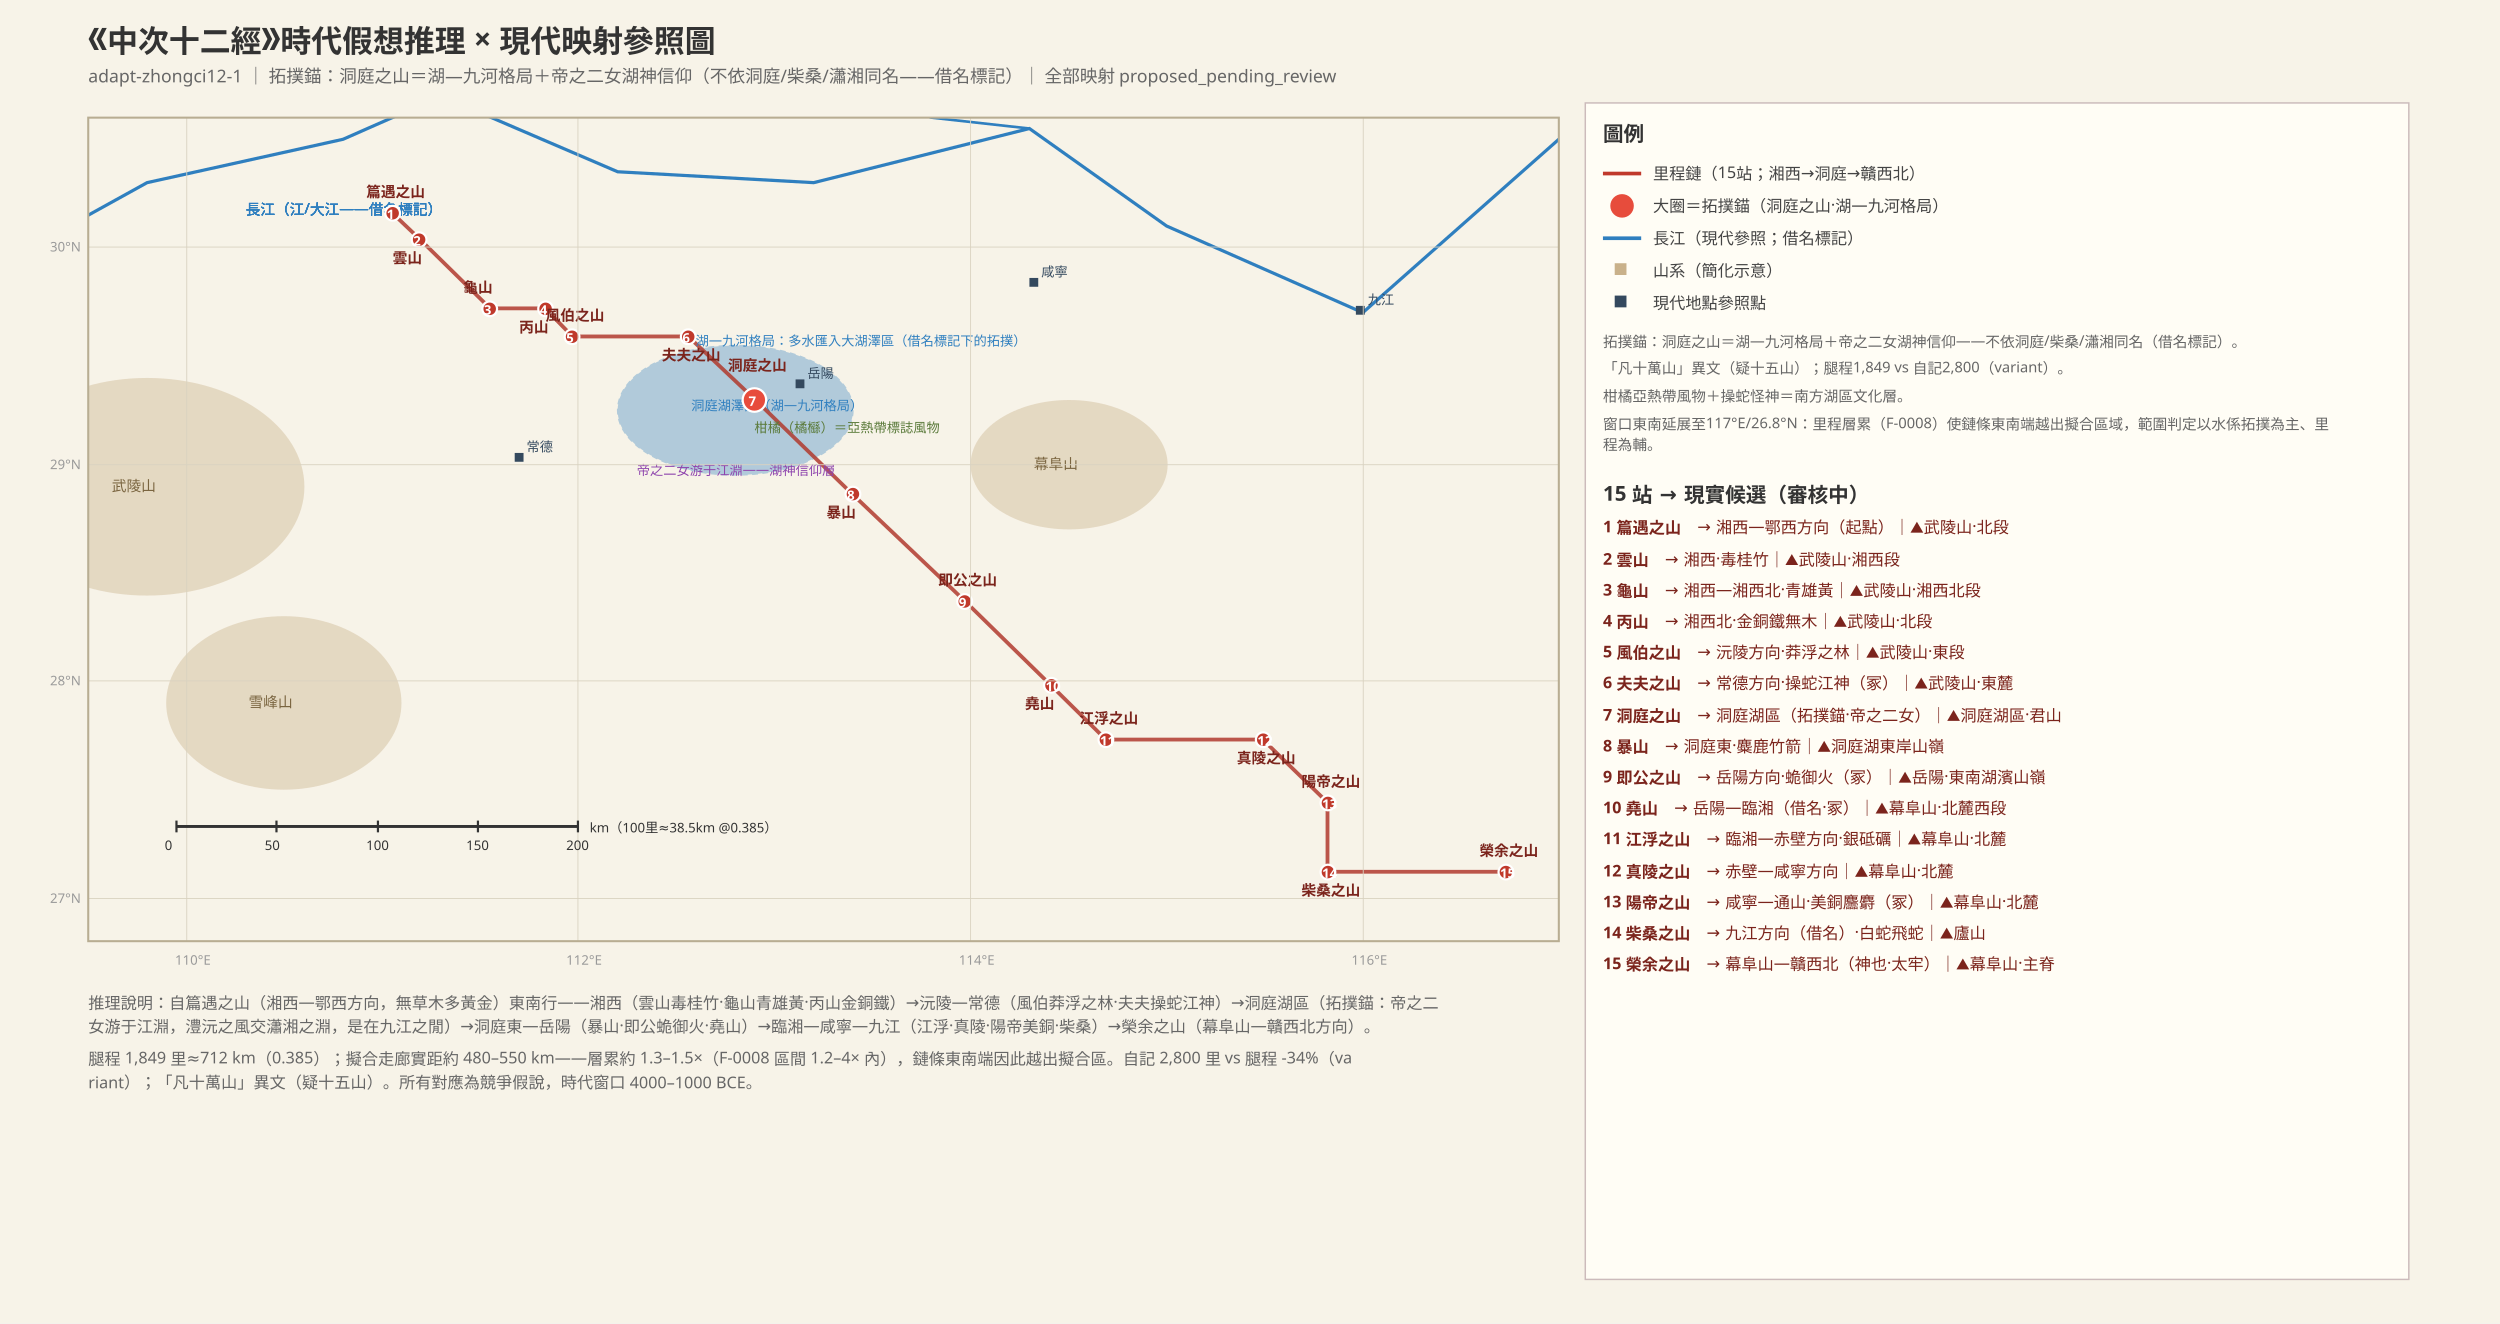
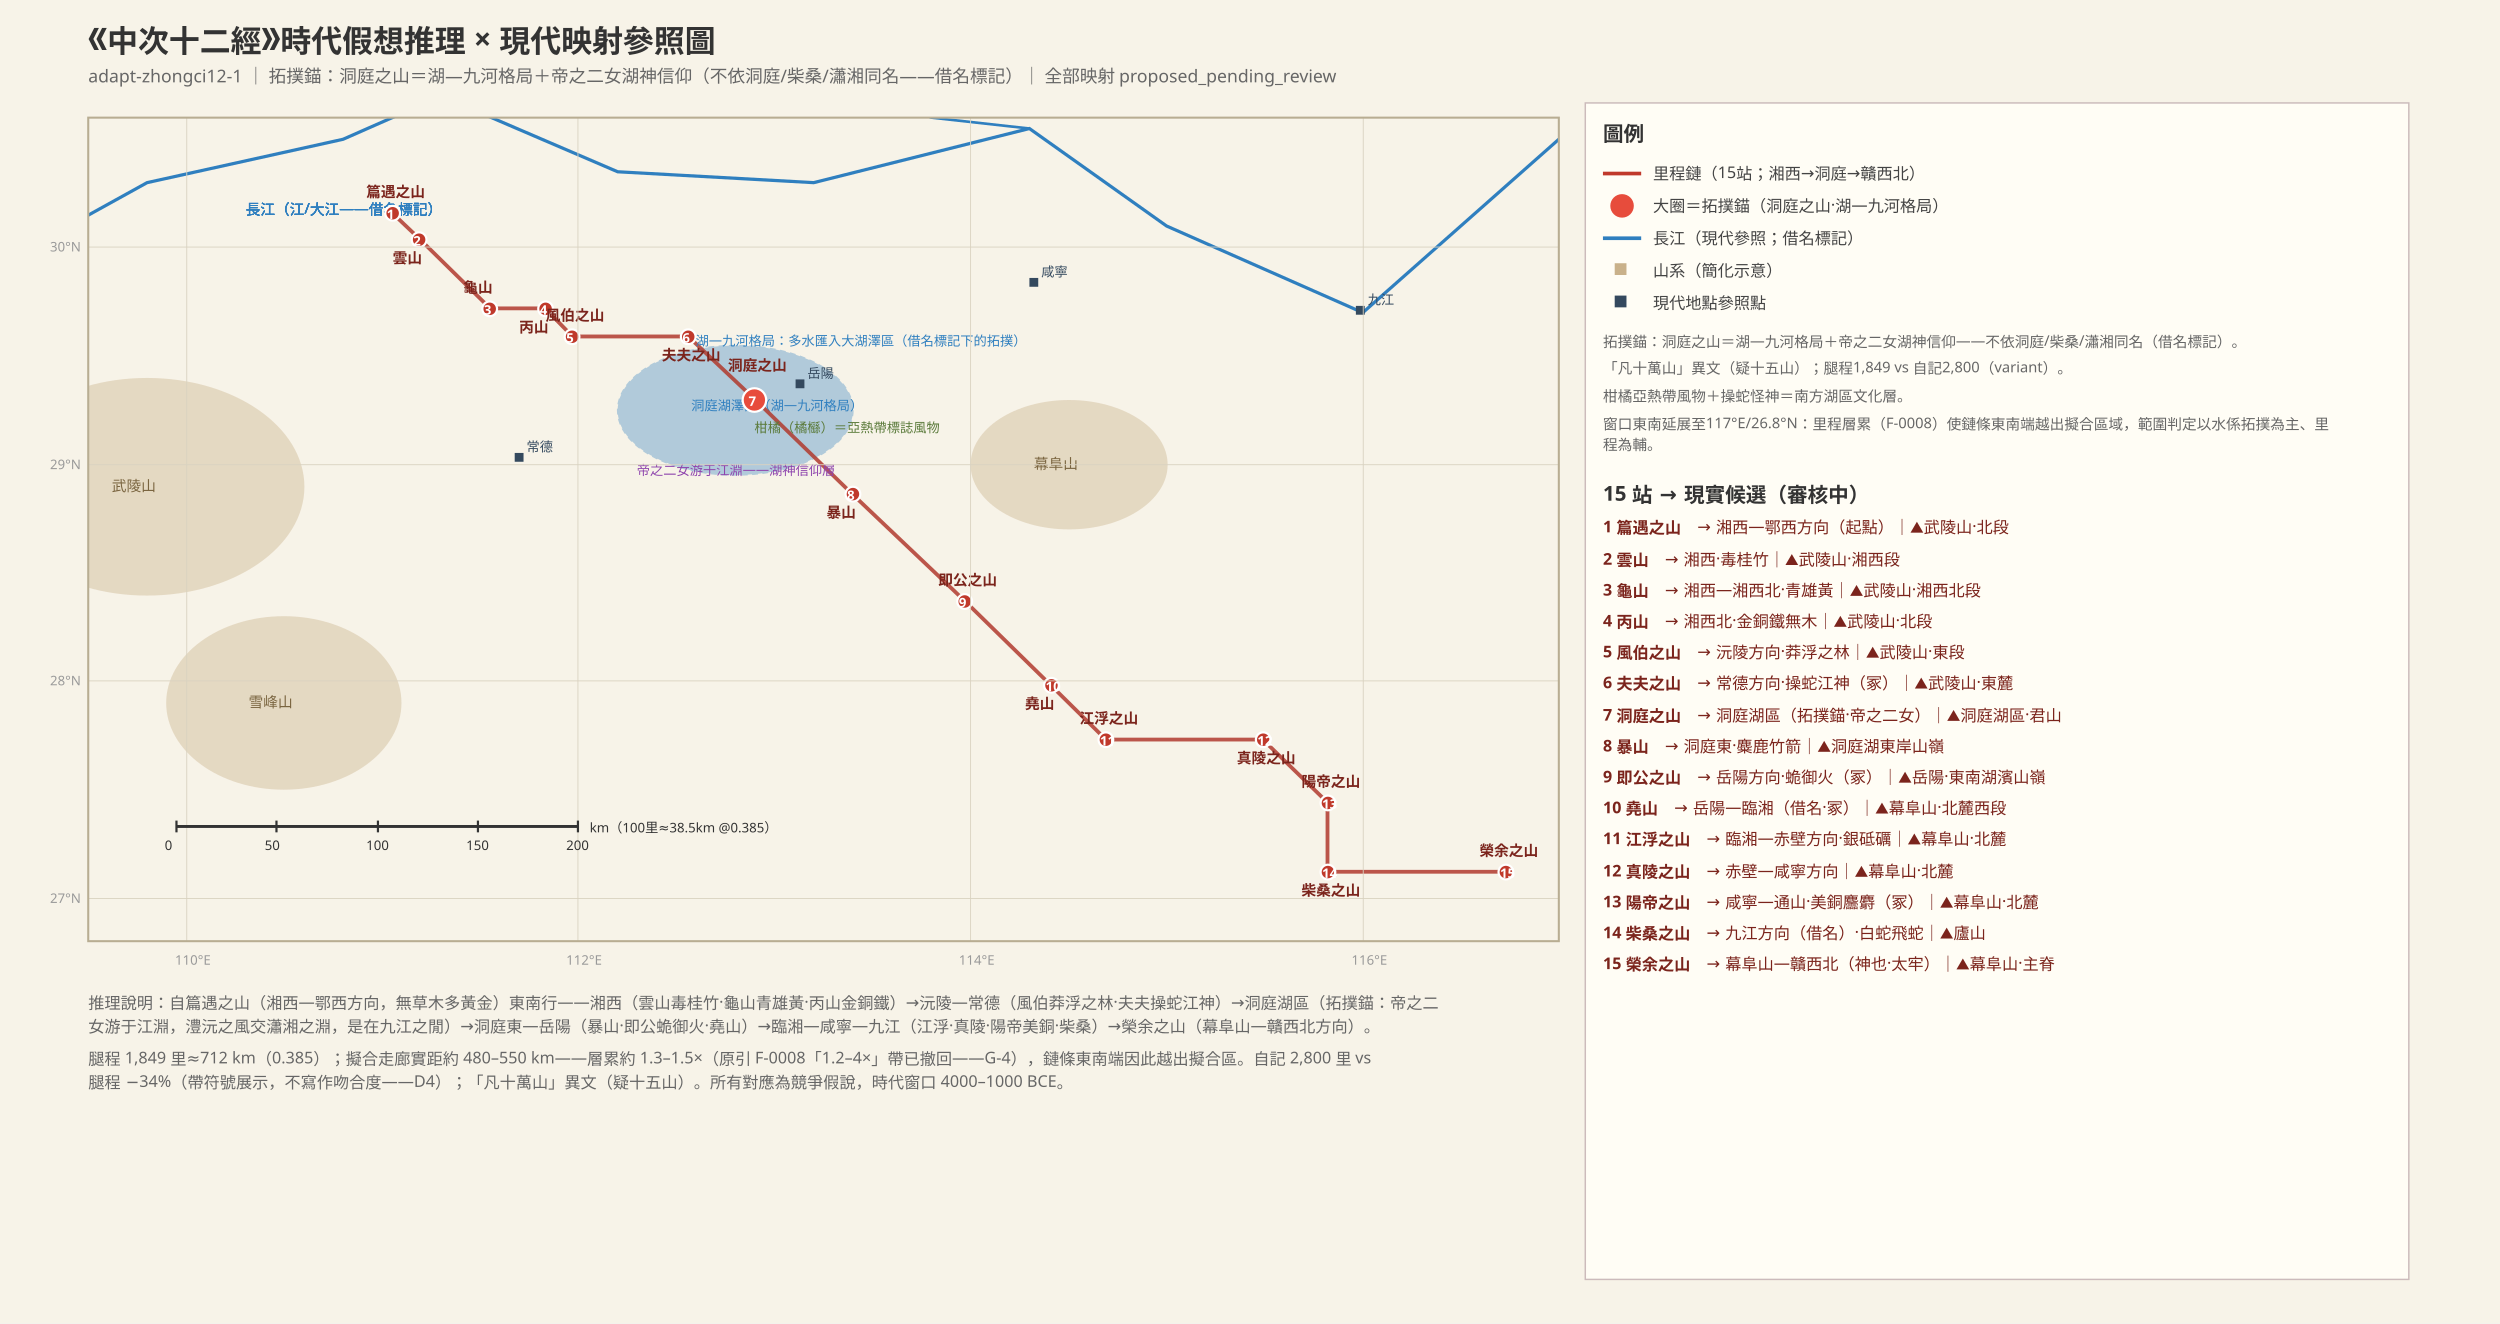
<svg xmlns="http://www.w3.org/2000/svg" width="1700" height="900" font-family="PingFang SC, Hiragino Sans GB, Microsoft YaHei, sans-serif">
  <rect width="1700" height="900" fill="#f7f3e8" />
  <defs>
    <marker id="arr" markerWidth="8" markerHeight="8" refX="7" refY="3" orient="auto">
      <path d="M0,0 L7,3 L0,6 Z" fill="#555" />
    </marker>
    <pattern id="sand" width="8" height="8" patternUnits="userSpaceOnUse">
      <rect width="8" height="8" fill="#efe3c0" />
      <circle cx="2" cy="2" r="0.8" fill="#d6b96a" />
      <circle cx="6" cy="6" r="0.8" fill="#d6b96a" />
    </pattern>
    <clipPath id="mapclip">
      <rect x="60" y="80" width="1000" height="560" />
    </clipPath>
  </defs>
  <text x="60" y="34" font-size="21" font-weight="bold" fill="#333">《中次十二經》時代假想推理 × 現代映射參照圖</text>
  <text x="60" y="56" font-size="12" fill="#666">adapt-zhongci12-1 ｜ 拓撲錨：洞庭之山＝湖—九河格局＋帝之二女湖神信仰（不依洞庭/柴桑/瀟湘同名——借名標記）｜ 全部映射 proposed_pending_review</text>
  <g clip-path="url(#mapclip)">
    <polyline points="-646.7,-531.6 -473.3,-524.2 -300.0,-502.1 -140.0,-494.7 20.0,-487.4 153.3,-494.7 200.0,-512.4" fill="none" stroke="#2f7fbf" stroke-width="2.0" />
    <text x="167" y="146" font-size="10" fill="#2f7fbf">長江（江/大江——借名標記）</text>
    <polyline points="140.0,-435.8 246.7,-457.9 340.0,-480.0 433.3,-502.1 513.3,-512.4 580.0,-521.3" fill="none" stroke="#2f7fbf" stroke-width="1.8" />
    <text x="167" y="146" font-size="10" fill="#2f7fbf">長江（江/大江——借名標記）</text>
    <polyline points="300.0,-391.6 366.7,-435.8 440.0,-487.4 500.0,-509.5" fill="none" stroke="#2f7fbf" stroke-width="1.5" />
    <text x="167" y="146" font-size="10" fill="#2f7fbf">長江（江/大江——借名標記）</text>
    <polyline points="-300.0,-273.7 -270.7,-284.0 -140.0,-244.2 -6.7,-222.1 180.0,-214.7 326.7,-222.1 412.0,-132.2 473.3,-37.9 526.7,35.8 633.3,80.0 700.0,87.4" fill="none" stroke="#2f7fbf" stroke-width="1.8" />
    <text x="167" y="146" font-size="10" fill="#2f7fbf">長江（江/大江——借名標記）</text>
    <polyline points="-1673.3,-273.7 -1540.0,-214.7 -1433.3,-111.6 -1353.3,35.8 -1273.3,227.4 -1220.0,625.3 -1140.0,551.6 -1006.7,669.5 -860.0,713.7 -700.0,610.5 -593.3,345.3 -513.3,330.5 -406.7,286.3 -326.7,242.1 -180.0,183.2 -33.3,197.9 100.0,124.2 233.3,94.7 300.0,65.3 420.0,116.8 553.3,124.2 700.0,87.4 793.3,153.7 926.7,212.6 1060.0,94.7 1193.3,21.1 1300.0,-135.2" fill="none" stroke="#2f7fbf" stroke-width="2.2" />
    <text x="167" y="146" font-size="10" fill="#2f7fbf">長江（江/大江——借名標記）</text>
    <ellipse cx="100" cy="331" rx="107" ry="74" fill="#c9b18a" opacity="0.4" />
    <text x="76" y="334" font-size="10" fill="#7a6540">武陵山</text>
    <ellipse cx="193" cy="478" rx="80" ry="59" fill="#c9b18a" opacity="0.4" />
    <text x="169" y="481" font-size="10" fill="#7a6540">雪峰山</text>
    <ellipse cx="727" cy="316" rx="67" ry="44" fill="#c9b18a" opacity="0.4" />
    <text x="703" y="319" font-size="10" fill="#7a6540">幕阜山</text>
    <ellipse cx="500" cy="279" rx="80" ry="44" fill="#2f7fbf" opacity="0.35" stroke="#2f7fbf" stroke-dasharray="4 3" />
    <text x="470" y="279" font-size="9" fill="#2f7fbf">洞庭湖澤區（湖—九河格局）</text>
    <polyline points="266.7,144.8 285.3,162.5 333.3,209.7 370.7,209.7 389.3,228.8 468.0,228.8 513.3,271.6 580.0,336.4 656.0,408.6 714.7,466.1 752.0,502.9 858.7,502.9 902.7,545.7 902.7,592.8 1024.0,592.8" fill="none" stroke="#b03a2e" stroke-width="2.6" opacity="0.85" />
    <circle cx="267" cy="145" r="5" fill="#c0392b" stroke="#fff" stroke-width="1.5" />
    <text x="263" y="149" font-size="9" fill="#fff" font-weight="bold">1</text>
    <text x="249" y="134" font-size="10" fill="#7b241c" font-weight="bold">篇遇之山</text>
    <circle cx="285" cy="163" r="5" fill="#c0392b" stroke="#fff" stroke-width="1.5" />
    <text x="281" y="167" font-size="9" fill="#fff" font-weight="bold">2</text>
    <text x="267" y="179" font-size="10" fill="#7b241c" font-weight="bold">雲山</text>
    <circle cx="333" cy="210" r="5" fill="#c0392b" stroke="#fff" stroke-width="1.5" />
    <text x="329" y="214" font-size="9" fill="#fff" font-weight="bold">3</text>
    <text x="315" y="199" font-size="10" fill="#7b241c" font-weight="bold">龜山</text>
    <circle cx="371" cy="210" r="5" fill="#c0392b" stroke="#fff" stroke-width="1.5" />
    <text x="367" y="214" font-size="9" fill="#fff" font-weight="bold">4</text>
    <text x="353" y="226" font-size="10" fill="#7b241c" font-weight="bold">丙山</text>
    <circle cx="389" cy="229" r="5" fill="#c0392b" stroke="#fff" stroke-width="1.5" />
    <text x="385" y="233" font-size="9" fill="#fff" font-weight="bold">5</text>
    <text x="371" y="218" font-size="10" fill="#7b241c" font-weight="bold">風伯之山</text>
    <circle cx="468" cy="229" r="5" fill="#c0392b" stroke="#fff" stroke-width="1.5" />
    <text x="464" y="233" font-size="9" fill="#fff" font-weight="bold">6</text>
    <text x="450" y="245" font-size="10" fill="#7b241c" font-weight="bold">夫夫之山</text>
    <circle cx="513" cy="272" r="8" fill="#e74c3c" stroke="#fff" stroke-width="1.5" />
    <text x="509" y="276" font-size="9" fill="#fff" font-weight="bold">7</text>
    <text x="495" y="252" font-size="10" fill="#7b241c" font-weight="bold">洞庭之山</text>
    <circle cx="580" cy="336" r="5" fill="#c0392b" stroke="#fff" stroke-width="1.5" />
    <text x="576" y="340" font-size="9" fill="#fff" font-weight="bold">8</text>
    <text x="562" y="352" font-size="10" fill="#7b241c" font-weight="bold">暴山</text>
    <circle cx="656" cy="409" r="5" fill="#c0392b" stroke="#fff" stroke-width="1.5" />
    <text x="652" y="413" font-size="9" fill="#fff" font-weight="bold">9</text>
    <text x="638" y="398" font-size="10" fill="#7b241c" font-weight="bold">即公之山</text>
    <circle cx="715" cy="466" r="5" fill="#c0392b" stroke="#fff" stroke-width="1.5" />
    <text x="711" y="470" font-size="9" fill="#fff" font-weight="bold">10</text>
    <text x="697" y="482" font-size="10" fill="#7b241c" font-weight="bold">堯山</text>
    <circle cx="752" cy="503" r="5" fill="#c0392b" stroke="#fff" stroke-width="1.5" />
    <text x="748" y="507" font-size="9" fill="#fff" font-weight="bold">11</text>
    <text x="734" y="492" font-size="10" fill="#7b241c" font-weight="bold">江浮之山</text>
    <circle cx="859" cy="503" r="5" fill="#c0392b" stroke="#fff" stroke-width="1.5" />
    <text x="855" y="507" font-size="9" fill="#fff" font-weight="bold">12</text>
    <text x="841" y="519" font-size="10" fill="#7b241c" font-weight="bold">真陵之山</text>
    <circle cx="903" cy="546" r="5" fill="#c0392b" stroke="#fff" stroke-width="1.5" />
    <text x="899" y="550" font-size="9" fill="#fff" font-weight="bold">13</text>
    <text x="885" y="535" font-size="10" fill="#7b241c" font-weight="bold">陽帝之山</text>
    <circle cx="903" cy="593" r="5" fill="#c0392b" stroke="#fff" stroke-width="1.5" />
    <text x="899" y="597" font-size="9" fill="#fff" font-weight="bold">14</text>
    <text x="885" y="609" font-size="10" fill="#7b241c" font-weight="bold">柴桑之山</text>
    <circle cx="1024" cy="593" r="5" fill="#c0392b" stroke="#fff" stroke-width="1.5" />
    <text x="1020" y="597" font-size="9" fill="#fff" font-weight="bold">15</text>
    <text x="1006" y="582" font-size="10" fill="#7b241c" font-weight="bold">榮余之山</text>
    <text x="473" y="235" font-size="9" fill="#2f7fbf">湖—九河格局：多水匯入大湖澤區（借名標記下的拓撲）</text>
    <text x="433" y="323" font-size="9" fill="#8e44ad">帝之二女游于江淵——湖神信仰層</text>
    <text x="513" y="294" font-size="9" fill="#5a7a3a">柑橘（橘櫾）＝亞熱帶標誌風物</text>
    <rect x="350" y="308" width="6" height="6" fill="#34495e" />
    <text x="358" y="307" font-size="9" fill="#34495e">常德</text>
    <rect x="541" y="258" width="6" height="6" fill="#34495e" />
    <text x="549" y="257" font-size="9" fill="#34495e">岳陽</text>
    <rect x="922" y="208" width="6" height="6" fill="#34495e" />
    <text x="930" y="207" font-size="9" fill="#34495e">九江</text>
    <rect x="700" y="189" width="6" height="6" fill="#34495e" />
    <text x="708" y="188" font-size="9" fill="#34495e">咸寧</text>
  </g>
  <line x1="127" y1="640" x2="127" y2="80" stroke="#d9d2c0" stroke-width="0.6" />
  <text x="119" y="656" font-size="9" fill="#999">110°E</text>
  <line x1="393" y1="640" x2="393" y2="80" stroke="#d9d2c0" stroke-width="0.6" />
  <text x="385" y="656" font-size="9" fill="#999">112°E</text>
  <line x1="660" y1="640" x2="660" y2="80" stroke="#d9d2c0" stroke-width="0.6" />
  <text x="652" y="656" font-size="9" fill="#999">114°E</text>
  <line x1="927" y1="640" x2="927" y2="80" stroke="#d9d2c0" stroke-width="0.6" />
  <text x="919" y="656" font-size="9" fill="#999">116°E</text>
  <line x1="60" y1="611" x2="1060" y2="611" stroke="#d9d2c0" stroke-width="0.6" />
  <text x="34" y="614" font-size="9" fill="#999">27°N</text>
  <line x1="60" y1="463" x2="1060" y2="463" stroke="#d9d2c0" stroke-width="0.6" />
  <text x="34" y="466" font-size="9" fill="#999">28°N</text>
  <line x1="60" y1="316" x2="1060" y2="316" stroke="#d9d2c0" stroke-width="0.6" />
  <text x="34" y="319" font-size="9" fill="#999">29°N</text>
  <line x1="60" y1="168" x2="1060" y2="168" stroke="#d9d2c0" stroke-width="0.6" />
  <text x="34" y="171" font-size="9" fill="#999">30°N</text>
  <rect x="60" y="80" width="1000" height="560" fill="none" stroke="#b8ad92" stroke-width="1.4" />
  <line x1="120" y1="562" x2="393" y2="562" stroke="#333" stroke-width="2" />
  <line x1="120" y1="558" x2="120" y2="566" stroke="#333" stroke-width="1.5" />
  <text x="112" y="578" font-size="9" fill="#333">0</text>
  <line x1="188" y1="558" x2="188" y2="566" stroke="#333" stroke-width="1.5" />
  <text x="180" y="578" font-size="9" fill="#333">50</text>
  <line x1="257" y1="558" x2="257" y2="566" stroke="#333" stroke-width="1.5" />
  <text x="249" y="578" font-size="9" fill="#333">100</text>
  <line x1="325" y1="558" x2="325" y2="566" stroke="#333" stroke-width="1.5" />
  <text x="317" y="578" font-size="9" fill="#333">150</text>
  <line x1="393" y1="558" x2="393" y2="566" stroke="#333" stroke-width="1.5" />
  <text x="385" y="578" font-size="9" fill="#333">200</text>
  <text x="401" y="566" font-size="9" fill="#333">km（100里≈38.5km @0.385）</text>
  <rect x="1078" y="70" width="560" height="800" fill="#fffdf5" stroke="#cbb" />
  <text x="1090" y="96" font-size="14" font-weight="bold" fill="#333">圖例</text>
  <line x1="1090" y1="118" x2="1116" y2="118" stroke="#c0392b" stroke-width="2.5" />
  <text x="1124" y="122" font-size="11" fill="#444">里程鏈（15站；湘西→洞庭→贛西北）</text>
  <circle cx="1103" cy="140" r="8" fill="#e74c3c" />
  <text x="1124" y="144" font-size="11" fill="#444">大圈＝拓撲錨（洞庭之山·湖—九河格局）</text>
  <line x1="1090" y1="162" x2="1116" y2="162" stroke="#2f7fbf" stroke-width="2.5" />
  <text x="1124" y="166" font-size="11" fill="#444">長江（現代參照；借名標記）</text>
  <rect x="1098" y="179" width="8" height="8" fill="#c9b18a" />
  <text x="1124" y="188" font-size="11" fill="#444">山系（簡化示意）</text>
  <rect x="1098" y="201" width="8" height="8" fill="#34495e" />
  <text x="1124" y="210" font-size="11" fill="#444">現代地點參照點</text>
  <text x="1090" y="236" font-size="10" fill="#666">拓撲錨：洞庭之山＝湖—九河格局＋帝之二女湖神信仰——不依洞庭/柴桑/瀟湘同名（借名標記）。</text>
  <text x="1090" y="254" font-size="10" fill="#666">「凡十萬山」異文（疑十五山）；腿程1,849 vs 自記2,800（variant）。</text>
  <text x="1090" y="273" font-size="10" fill="#666">柑橘亞熱帶風物＋操蛇怪神＝南方湖區文化層。</text>
  <text x="1090" y="292" font-size="10" fill="#666">窗口東南延展至117°E/26.8°N：里程層累（F-0008）使鏈條東南端越出擬合區域，範圍判定以水係拓撲為主、里</text>
  <text x="1090" y="306" font-size="10" fill="#666">程為輔。</text>
  <text x="1090" y="340.5" font-size="14" font-weight="bold" fill="#333">15 站 → 現實候選（審核中）</text>
  <text x="1090" y="362" font-size="11" fill="#7b241c">
    <tspan font-weight="bold"> 1 篇遇之山</tspan>　→ 湘西—鄂西方向（起點）｜⛰武陵山·北段</text>
  <text x="1090" y="384" font-size="11" fill="#7b241c">
    <tspan font-weight="bold"> 2 雲山</tspan>　→ 湘西·毒桂竹｜⛰武陵山·湘西段</text>
  <text x="1090" y="405" font-size="11" fill="#7b241c">
    <tspan font-weight="bold"> 3 龜山</tspan>　→ 湘西—湘西北·青雄黃｜⛰武陵山·湘西北段</text>
  <text x="1090" y="426" font-size="11" fill="#7b241c">
    <tspan font-weight="bold"> 4 丙山</tspan>　→ 湘西北·金銅鐵無木｜⛰武陵山·北段</text>
  <text x="1090" y="447" font-size="11" fill="#7b241c">
    <tspan font-weight="bold"> 5 風伯之山</tspan>　→ 沅陵方向·莽浮之林｜⛰武陵山·東段</text>
  <text x="1090" y="468" font-size="11" fill="#7b241c">
    <tspan font-weight="bold"> 6 夫夫之山</tspan>　→ 常德方向·操蛇江神（冢）｜⛰武陵山·東麓</text>
  <text x="1090" y="490" font-size="11" fill="#7b241c">
    <tspan font-weight="bold"> 7 洞庭之山</tspan>　→ 洞庭湖區（拓撲錨·帝之二女）｜⛰洞庭湖區·君山</text>
  <text x="1090" y="511" font-size="11" fill="#7b241c">
    <tspan font-weight="bold"> 8 暴山</tspan>　→ 洞庭東·麋鹿竹箭｜⛰洞庭湖東岸山嶺</text>
  <text x="1090" y="532" font-size="11" fill="#7b241c">
    <tspan font-weight="bold"> 9 即公之山</tspan>　→ 岳陽方向·蛫御火（冢）｜⛰岳陽·東南湖濱山嶺</text>
  <text x="1090" y="553" font-size="11" fill="#7b241c">
    <tspan font-weight="bold">10 堯山</tspan>　→ 岳陽—臨湘（借名·冢）｜⛰幕阜山·北麓西段</text>
  <text x="1090" y="574" font-size="11" fill="#7b241c">
    <tspan font-weight="bold">11 江浮之山</tspan>　→ 臨湘—赤壁方向·銀砥礪｜⛰幕阜山·北麓</text>
  <text x="1090" y="596" font-size="11" fill="#7b241c">
    <tspan font-weight="bold">12 真陵之山</tspan>　→ 赤壁—咸寧方向｜⛰幕阜山·北麓</text>
  <text x="1090" y="617" font-size="11" fill="#7b241c">
    <tspan font-weight="bold">13 陽帝之山</tspan>　→ 咸寧—通山·美銅麢麝（冢）｜⛰幕阜山·北麓</text>
  <text x="1090" y="638" font-size="11" fill="#7b241c">
    <tspan font-weight="bold">14 柴桑之山</tspan>　→ 九江方向（借名）·白蛇飛蛇｜⛰廬山</text>
  <text x="1090" y="659" font-size="11" fill="#7b241c">
    <tspan font-weight="bold">15 榮余之山</tspan>　→ 幕阜山—贛西北（神也·太牢）｜⛰幕阜山·主脊</text>
  <text x="60" y="686" font-size="11" fill="#666">推理說明：自篇遇之山（湘西—鄂西方向，無草木多黃金）東南行——湘西（雲山毒桂竹·龜山青雄黃·丙山金銅鐵）→沅陵—常德（風伯莽浮之林·夫夫操蛇江神）→洞庭湖區（拓撲錨：帝之二</text>
  <text x="60" y="702" font-size="11" fill="#666">女游于江淵，澧沅之風交瀟湘之淵，是在九江之閒）→洞庭東—岳陽（暴山·即公蛫御火·堯山）→臨湘—咸寧—九江（江浮·真陵·陽帝美銅·柴桑）→榮余之山（幕阜山—贛西北方向）。</text>
-   <text x="60" y="724" font-size="11" fill="#666">腿程 1,849 里≈712 km（0.385）；擬合走廊實距約 480–550 km——層累約 1.3–1.5×（F-0008 區間 1.2–4× 內），鏈條東南端因此越出擬合區。自記 2,800 里 vs 腿程 -34%（va</text>
-   <text x="60" y="740" font-size="11" fill="#666">riant）；「凡十萬山」異文（疑十五山）。所有對應為競爭假說，時代窗口 4000–1000 BCE。</text>
+   <text x="60" y="724" font-size="11" fill="#666">腿程 1,849 里≈712 km（0.385）；擬合走廊實距約 480–550 km——層累約 1.3–1.5×（原引 F-0008「1.2–4×」帶已撤回——G-4），鏈條東南端因此越出擬合區。自記 2,800 里 vs</text>
+   <text x="60" y="740" font-size="11" fill="#666"> 腿程 −34%（帶符號展示，不寫作吻合度——D4）；「凡十萬山」異文（疑十五山）。所有對應為競爭假說，時代窗口 4000–1000 BCE。</text>
</svg>
